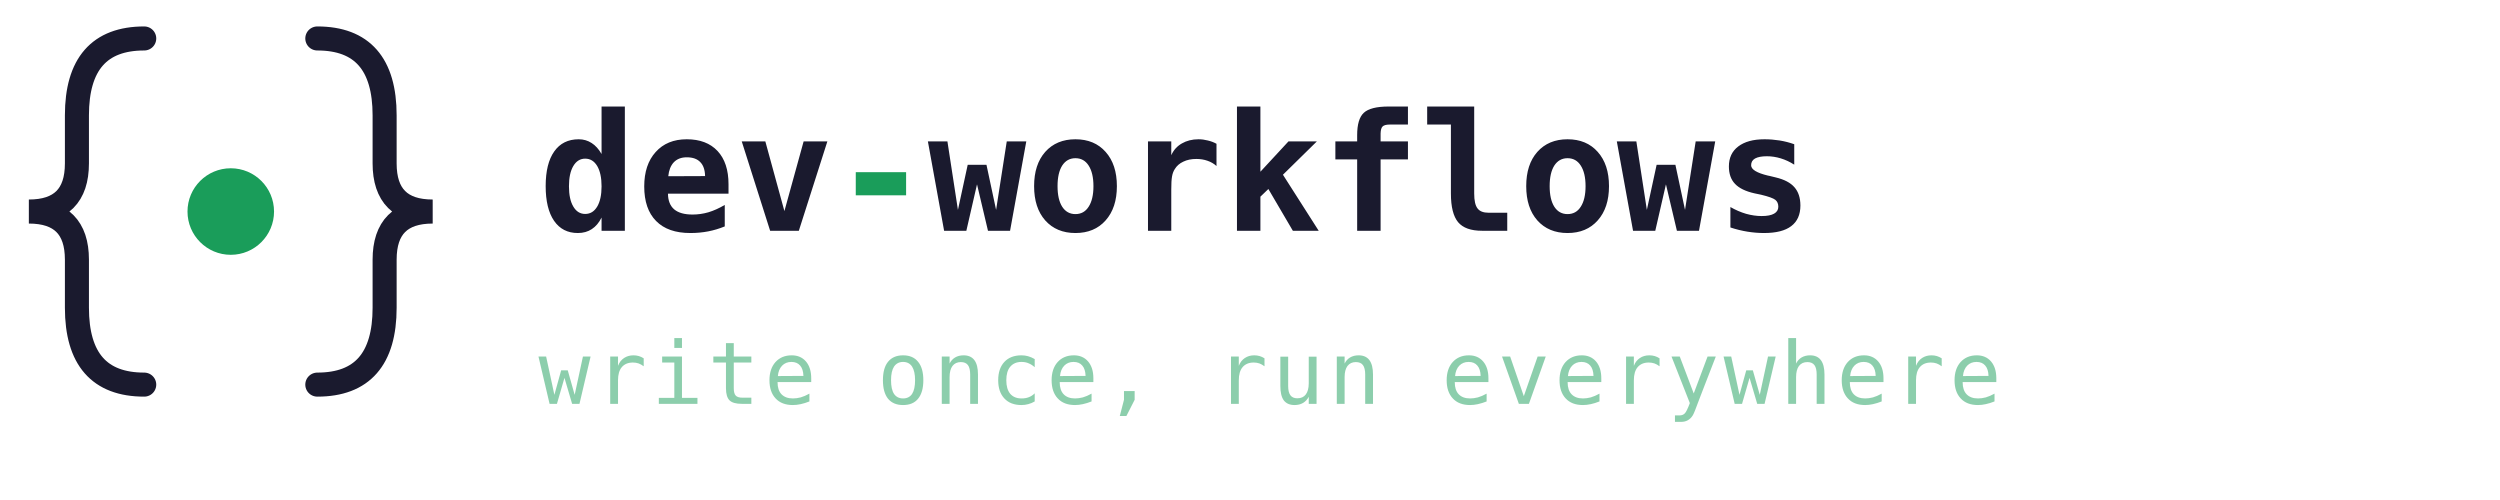
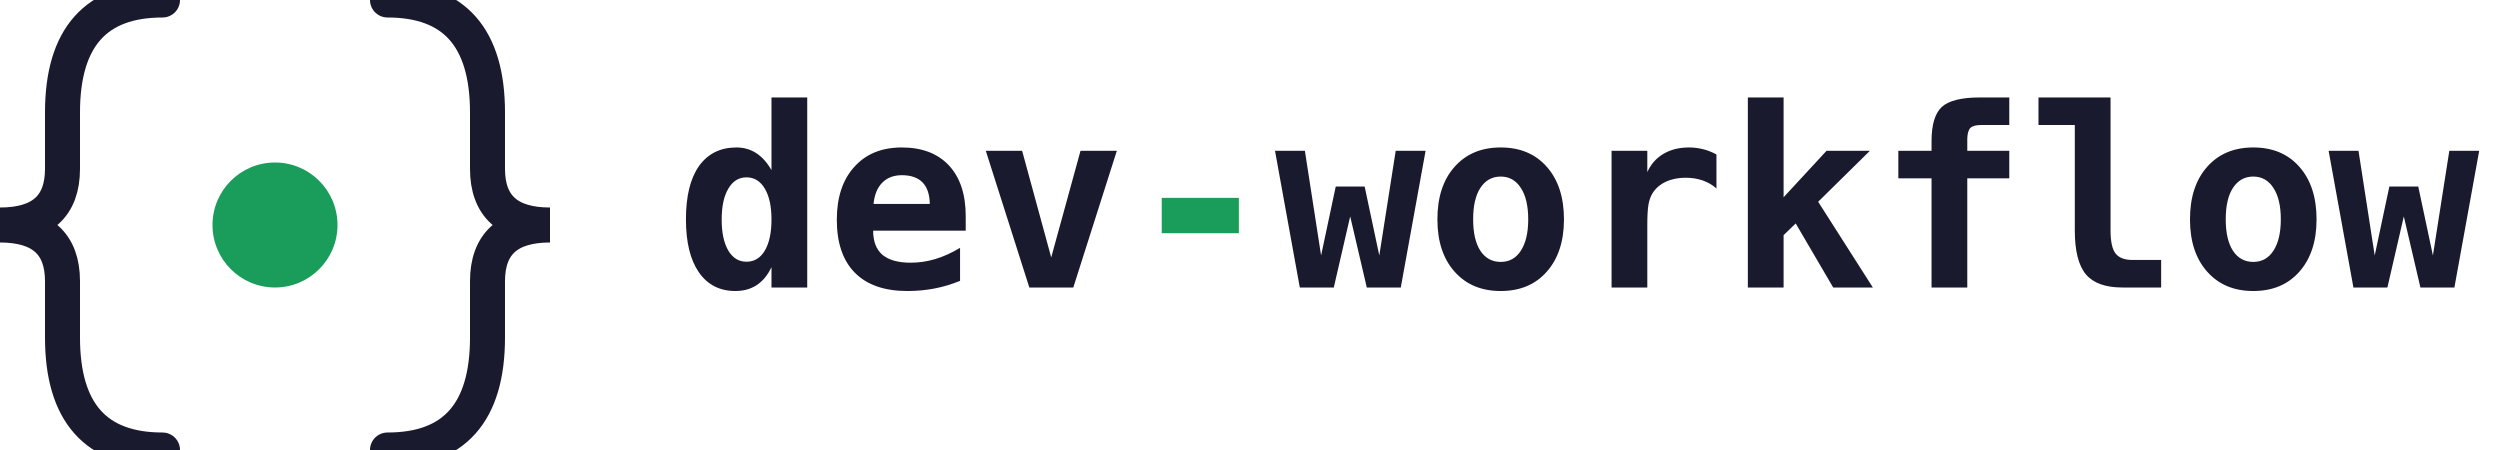
- <svg xmlns="http://www.w3.org/2000/svg" width="260" height="52" viewBox="0 0 260 52" fill="none">
-   <path d="M15 4 Q8 4 8 12 L8 17 Q8 22 3 22 Q8 22 8 27 L8 32 Q8 40 15 40" stroke="#1a1a2e" stroke-width="2.5" stroke-linecap="round" fill="none" />
-   <circle cx="24" cy="22" r="4.5" fill="#1a9d5a" />
-   <path d="M33 4 Q40 4 40 12 L40 17 Q40 22 45 22 Q40 22 40 27 L40 32 Q40 40 33 40" stroke="#1a1a2e" stroke-width="2.5" stroke-linecap="round" fill="none" />
-   <text x="56" y="24" font-family="'JetBrains Mono', ui-monospace, 'Cascadia Code', 'Fira Code', monospace" font-size="17" font-weight="600" fill="#1a1a2e">dev</text>
-   <text x="86.5" y="24" font-family="'JetBrains Mono', ui-monospace, 'Cascadia Code', 'Fira Code', monospace" font-size="17" font-weight="600" fill="#1a9d5a">-</text>
-   <text x="96.5" y="24" font-family="'JetBrains Mono', ui-monospace, 'Cascadia Code', 'Fira Code', monospace" font-size="17" font-weight="600" fill="#1a1a2e">workflows</text>
-   <text x="56" y="42" font-family="'JetBrains Mono', ui-monospace, 'Cascadia Code', 'Fira Code', monospace" font-size="9" font-weight="400" fill="#1a9d5a" opacity="0.5" letter-spacing="0.05em">write once, run everywhere</text>
+ <svg xmlns="http://www.w3.org/2000/svg" width="200" height="36" viewBox="0 0 200 36" fill="none">
+   <path d="M13 0 Q5 0 5 9 L5 13.5 Q5 18 0 18 Q5 18 5 22.5 L5 27 Q5 36 13 36" stroke="#1a1a2e" stroke-width="2.8" stroke-linecap="round" fill="none" />
+   <circle cx="22" cy="18" r="5" fill="#1a9d5a" />
+   <path d="M31 0 Q39 0 39 9 L39 13.5 Q39 18 44 18 Q39 18 39 22.5 L39 27 Q39 36 31 36" stroke="#1a1a2e" stroke-width="2.8" stroke-linecap="round" fill="none" />
+   <text x="54" y="23" font-family="'JetBrains Mono', ui-monospace, 'Cascadia Code', 'Fira Code', monospace" font-size="20" font-weight="600" fill="#1a1a2e">dev</text>
+   <text x="90" y="23" font-family="'JetBrains Mono', ui-monospace, 'Cascadia Code', 'Fira Code', monospace" font-size="20" font-weight="600" fill="#1a9d5a">-</text>
+   <text x="102" y="23" font-family="'JetBrains Mono', ui-monospace, 'Cascadia Code', 'Fira Code', monospace" font-size="20" font-weight="600" fill="#1a1a2e">workflows</text>
</svg>
